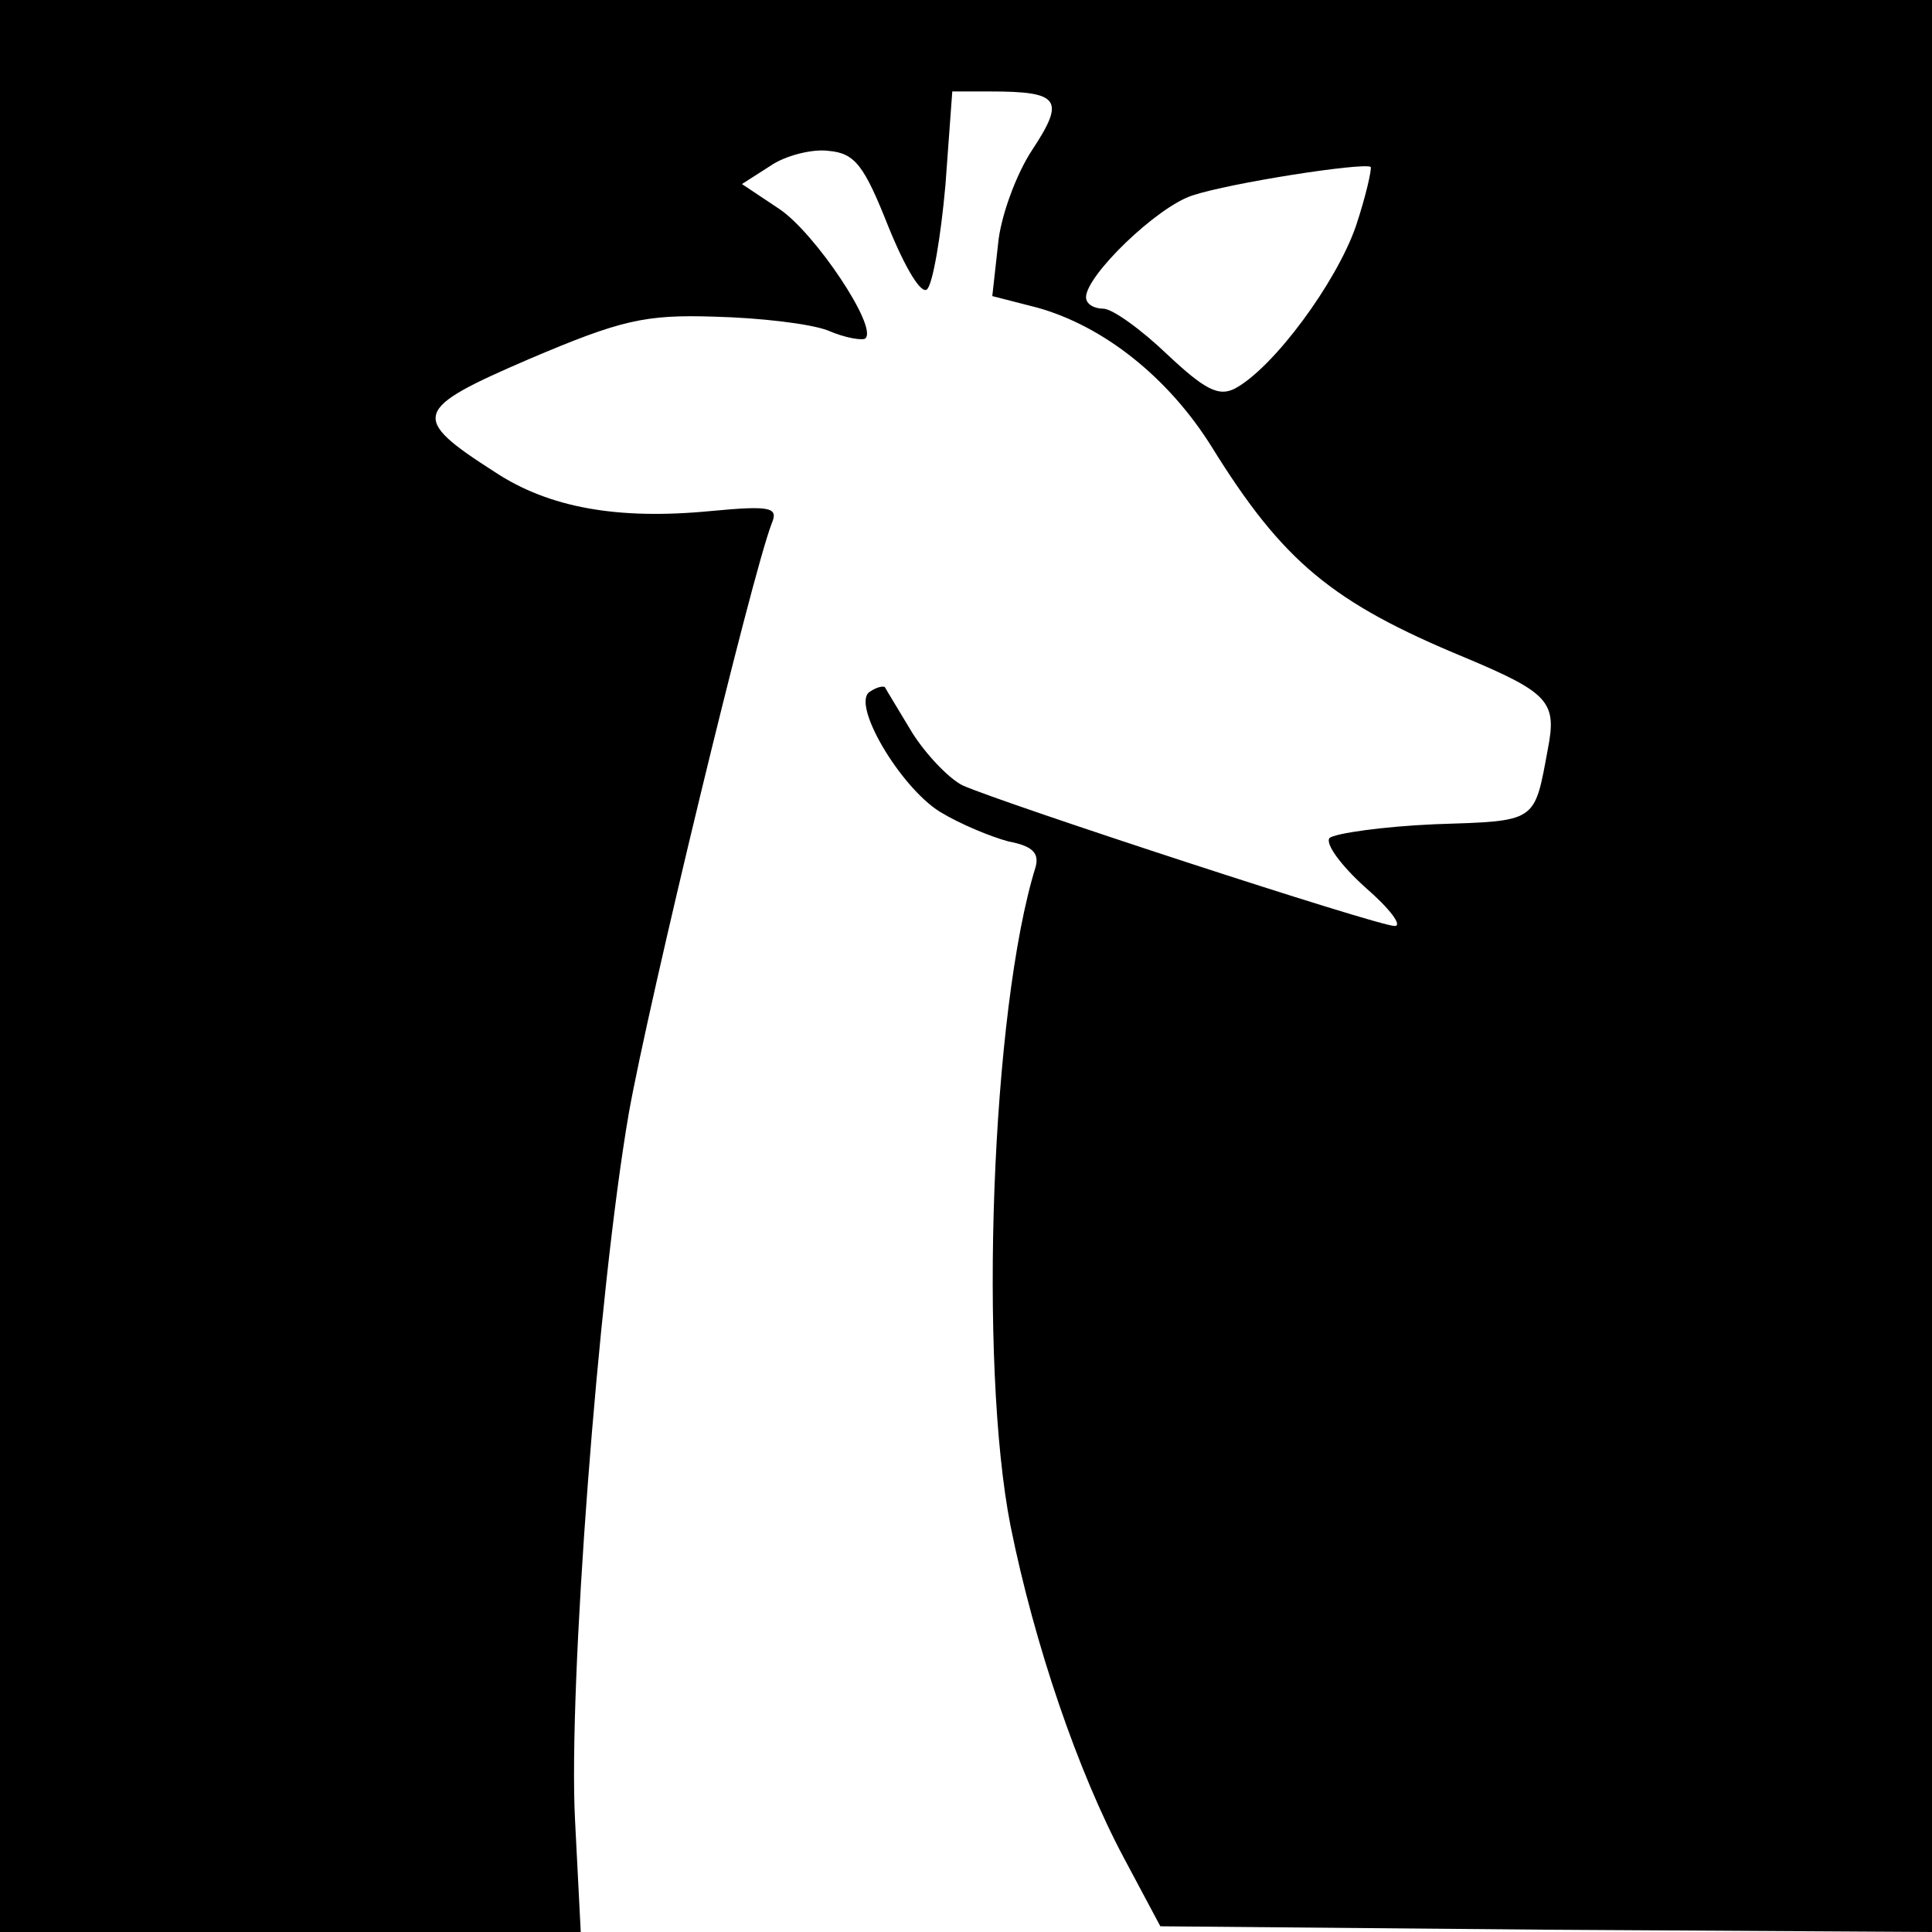
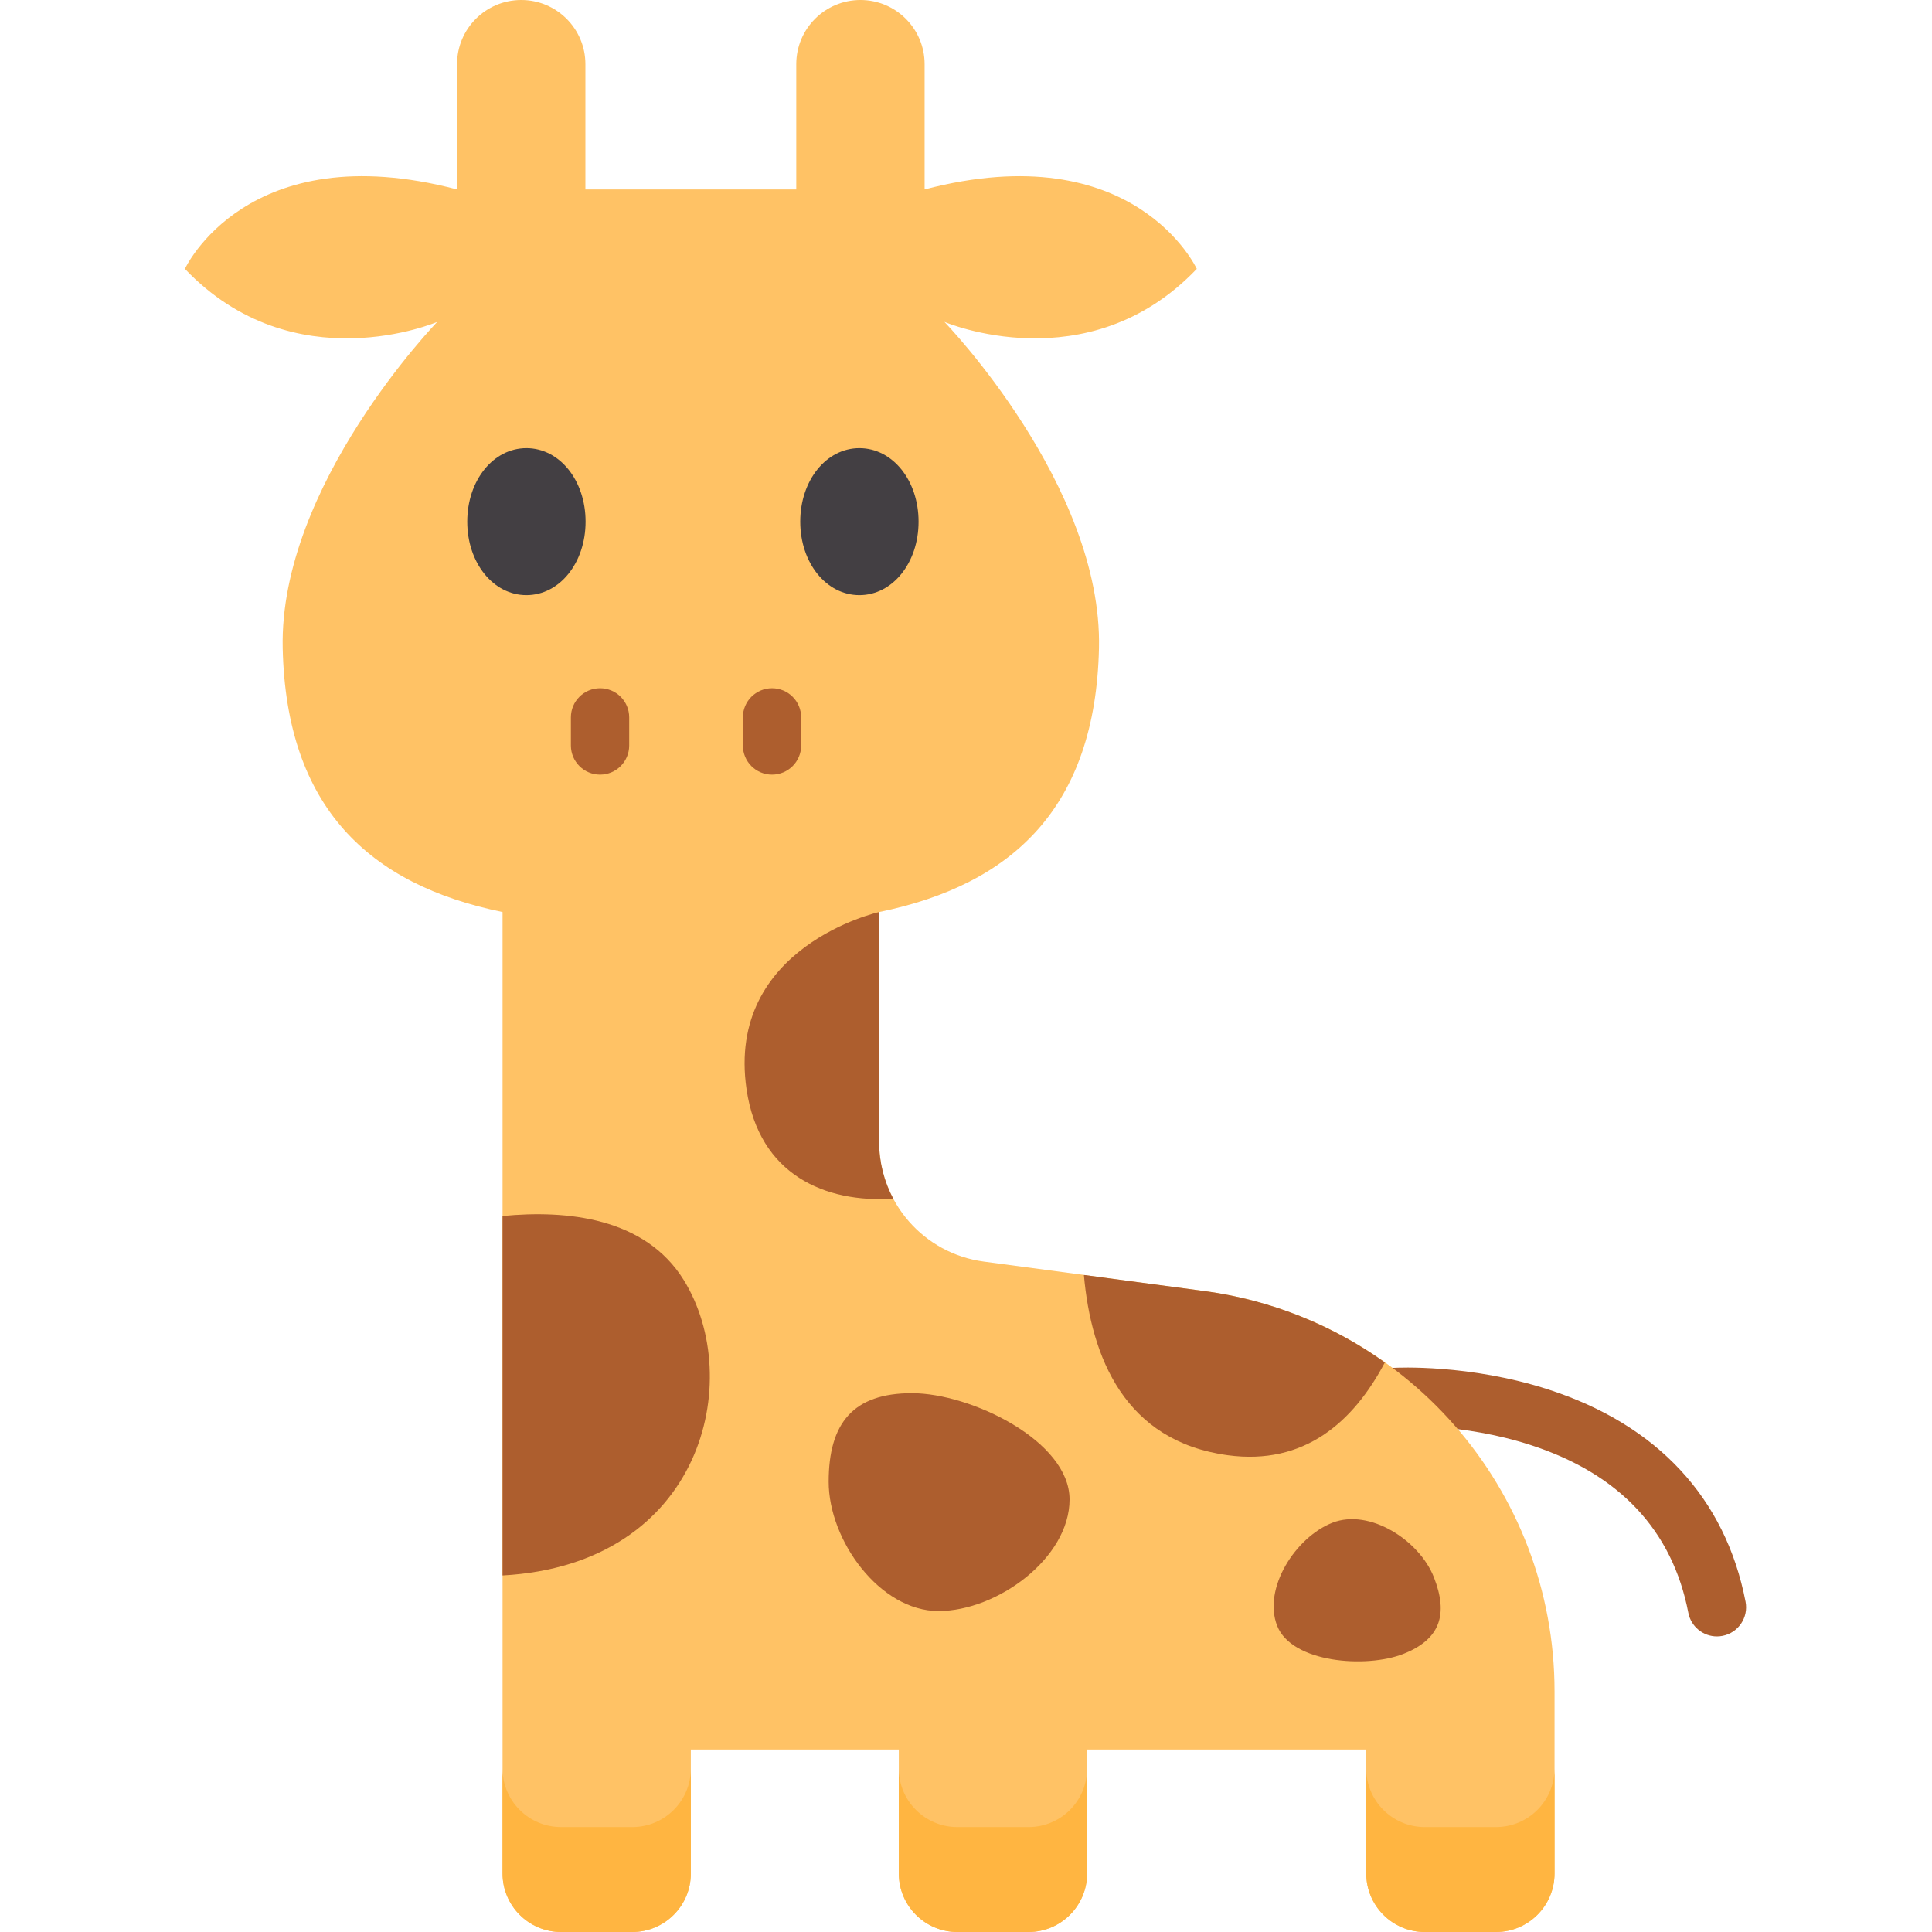
- <svg xmlns="http://www.w3.org/2000/svg" version="1.0" width="169pt" height="169pt" viewBox="0 0 169 169" preserveAspectRatio="xMidYMid meet">
-   <g transform="translate(0,169) scale(0.1,-0.1)" fill="#000000" stroke="none">
-     <path d="M0 845 l0 -845 254 0 254 0 -5 98 c-6 115 20 461 47 618 17 96 107 469 125 516 6 14 0 16 -53 11 -82 -8 -142 3 -189 34 -75 48 -72 55 30 99 80 34 101 39 162 37 39 -1 83 -6 99 -12 16 -7 31 -9 33 -7 11 10 -44 92 -75 113 l-33 22 25 16 c13 9 37 15 51 13 23 -2 31 -13 52 -66 15 -37 29 -60 34 -55 5 5 12 46 16 91 l6 82 33 0 c61 0 66 -7 37 -51 -14 -21 -28 -59 -30 -83 l-5 -45 39 -10 c58 -16 115 -61 153 -122 62 -100 105 -136 221 -184 74 -31 81 -39 73 -80 -12 -65 -9 -63 -99 -66 -46 -2 -87 -8 -92 -12 -4 -5 10 -24 31 -43 22 -19 33 -34 26 -34 -15 0 -342 107 -378 123 -12 6 -32 27 -44 46 -12 20 -23 38 -24 40 -2 1 -7 0 -13 -4 -17 -10 26 -83 61 -105 18 -11 45 -22 60 -26 21 -4 27 -10 24 -22 -39 -125 -50 -435 -22 -577 21 -104 59 -215 99 -290 l32 -60 338 -3 337 -2 0 845 0 845 -845 0 -845 0 0 -845z m1186 647 c-17 -49 -72 -124 -106 -142 -14 -7 -26 -1 -59 30 -23 22 -48 40 -56 40 -8 0 -15 4 -15 10 0 19 62 79 93 89 33 11 149 29 156 25 1 -2 -4 -25 -13 -52z" />
+ <svg xmlns="http://www.w3.org/2000/svg" height="512pt" viewBox="-49 0 512 512" width="512pt">
+   <path d="m406 433.664c-3.629 0-6.859-2.566-7.574-6.258-4.234-21.875-18.289-36.832-41.773-44.449-18.273-5.93-35.281-5.047-35.453-5.035-4.246.238-7.906-3.016-8.148-7.273-.242-4.262 3.016-7.91 7.273-8.152.812-.047 20.102-1.047 41.098 5.766 28.82 9.352 46.859 28.789 52.168 56.207.812 4.188-1.926 8.242-6.113 9.051-.496.098-.992.145-1.477.145zm0 0" fill="#ad5e2e" />
+   <path d="m183.977 302.648v-60.949c35.488-7.262 57.312-27.824 58.262-69.898.977-43.195-40.961-86.5-40.961-86.5s37.953 16.293 66.879-14.047c0 0-16.418-35.656-72.125-21.055v-33.195c0-9.391-7.613-17.004-17.004-17.004-9.395 0-17.008 7.613-17.008 17.004v33.195h-55.883v-33.195c0-9.391-7.617-17.004-17.008-17.004s-17.004 7.613-17.004 17.004v33.195c-55.707-14.602-72.125 21.055-72.125 21.055 28.926 30.344 66.883 14.047 66.883 14.047s-41.941 43.305-40.965 86.504c.949 42.07 22.773 62.633 58.266 69.895v254.785c0 8.57 6.945 15.516 15.516 15.516h18.863c8.57 0 15.516-6.945 15.516-15.516v-32.848h55.117v32.848c0 8.57 6.945 15.516 15.516 15.516h18.863c8.57 0 15.516-6.945 15.516-15.516v-32.848h73.98v32.848c0 8.57 6.949 15.516 15.52 15.516h18.859c8.57 0 15.52-6.945 15.52-15.516v-48.238c0-53.648-39.707-99.012-92.887-106.113l-58.371-7.797c-15.879-2.121-27.734-15.668-27.734-31.688zm0 0" fill="#ffc265" />
+   <path d="m118.562 484.191h-18.863c-8.57 0-15.52-6.945-15.52-15.516v27.809c0 8.57 6.949 15.516 15.52 15.516h18.863c8.57 0 15.516-6.945 15.516-15.516v-27.809c0 8.57-6.945 15.516-15.516 15.516zm0 0" fill="#ffb541" />
+   <path d="m347.449 484.191h-18.863c-8.57 0-15.516-6.945-15.516-15.516v27.809c0 8.57 6.945 15.516 15.516 15.516h18.863c8.57 0 15.516-6.945 15.516-15.516v-27.809c0 8.57-6.945 15.516-15.516 15.516zm0 0" fill="#ffb541" />
+   <path d="m223.57 484.191h-18.859c-8.57 0-15.52-6.945-15.52-15.516v27.809c0 8.57 6.949 15.516 15.52 15.516h18.859c8.57 0 15.52-6.945 15.52-15.516v-27.809c0 8.57-6.949 15.516-15.52 15.516zm0 0" fill="#ffb541" />
+   <path d="m90.508 118.766c-8.793 0-15.68 8.555-15.68 19.473 0 10.922 6.887 19.477 15.68 19.477 8.789 0 15.676-8.555 15.676-19.477 0-10.918-6.887-19.473-15.676-19.473zm0 0" fill="#433f43" />
+   <path d="m178.75 118.766c-8.789 0-15.676 8.555-15.676 19.473 0 10.922 6.887 19.477 15.676 19.477 8.793 0 15.68-8.555 15.68-19.477 0-10.918-6.887-19.473-15.68-19.473zm0 0" fill="#433f43" />
+   <g fill="#ad5e2e">
+     <path d="m110.02 182.391c-4.27 0-7.727 3.457-7.727 7.723v7.449c0 4.266 3.461 7.723 7.727 7.723s7.723-3.457 7.723-7.723v-7.449c0-4.266-3.457-7.723-7.723-7.723zm0 0" />
+     <path d="m155.594 182.391c-4.27 0-7.727 3.457-7.727 7.723v7.449c0 4.266 3.457 7.723 7.727 7.723 4.266 0 7.723-3.457 7.723-7.723v-7.449c0-4.266-3.457-7.723-7.723-7.723zm0 0" />
+     <path d="m183.977 241.699s-40.688 9.09-35.133 46.988c3.332 22.711 20.82 30.125 38.887 28.988-2.402-4.496-3.754-9.621-3.754-15.027zm0 0" />
+     <path d="m132.211 339.238c-10.297-16.637-31.145-18.629-48.031-16.984v95.262c53.117-2.941 64.332-51.945 48.031-78.277zm0 0" />
+     <path d="m234.445 397.371c0-15.555-26.223-28.164-41.777-28.164-15.555 0-22.062 7.914-22.062 23.469 0 15.555 13.551 34.266 29.105 34.266 15.555 0 34.734-14.016 34.734-29.57zm0 0" />
+     <path d="m289.461 430.848c3.852 9.836 23.559 11.32 33.398 7.469 9.84-3.852 11.996-10.473 8.145-20.309-3.852-9.84-17.055-18.32-26.895-14.469-9.84 3.852-18.5 17.469-14.648 27.309zm0 0" />
+     <path d="m270.082 342.133-31.84-4.254c1.938 21.801 10.805 44.062 38.102 47.77 20.32 2.758 33.328-8.793 41.664-24.594-13.809-9.848-30.105-16.543-47.926-18.922zm0 0" />
  </g>
</svg>
